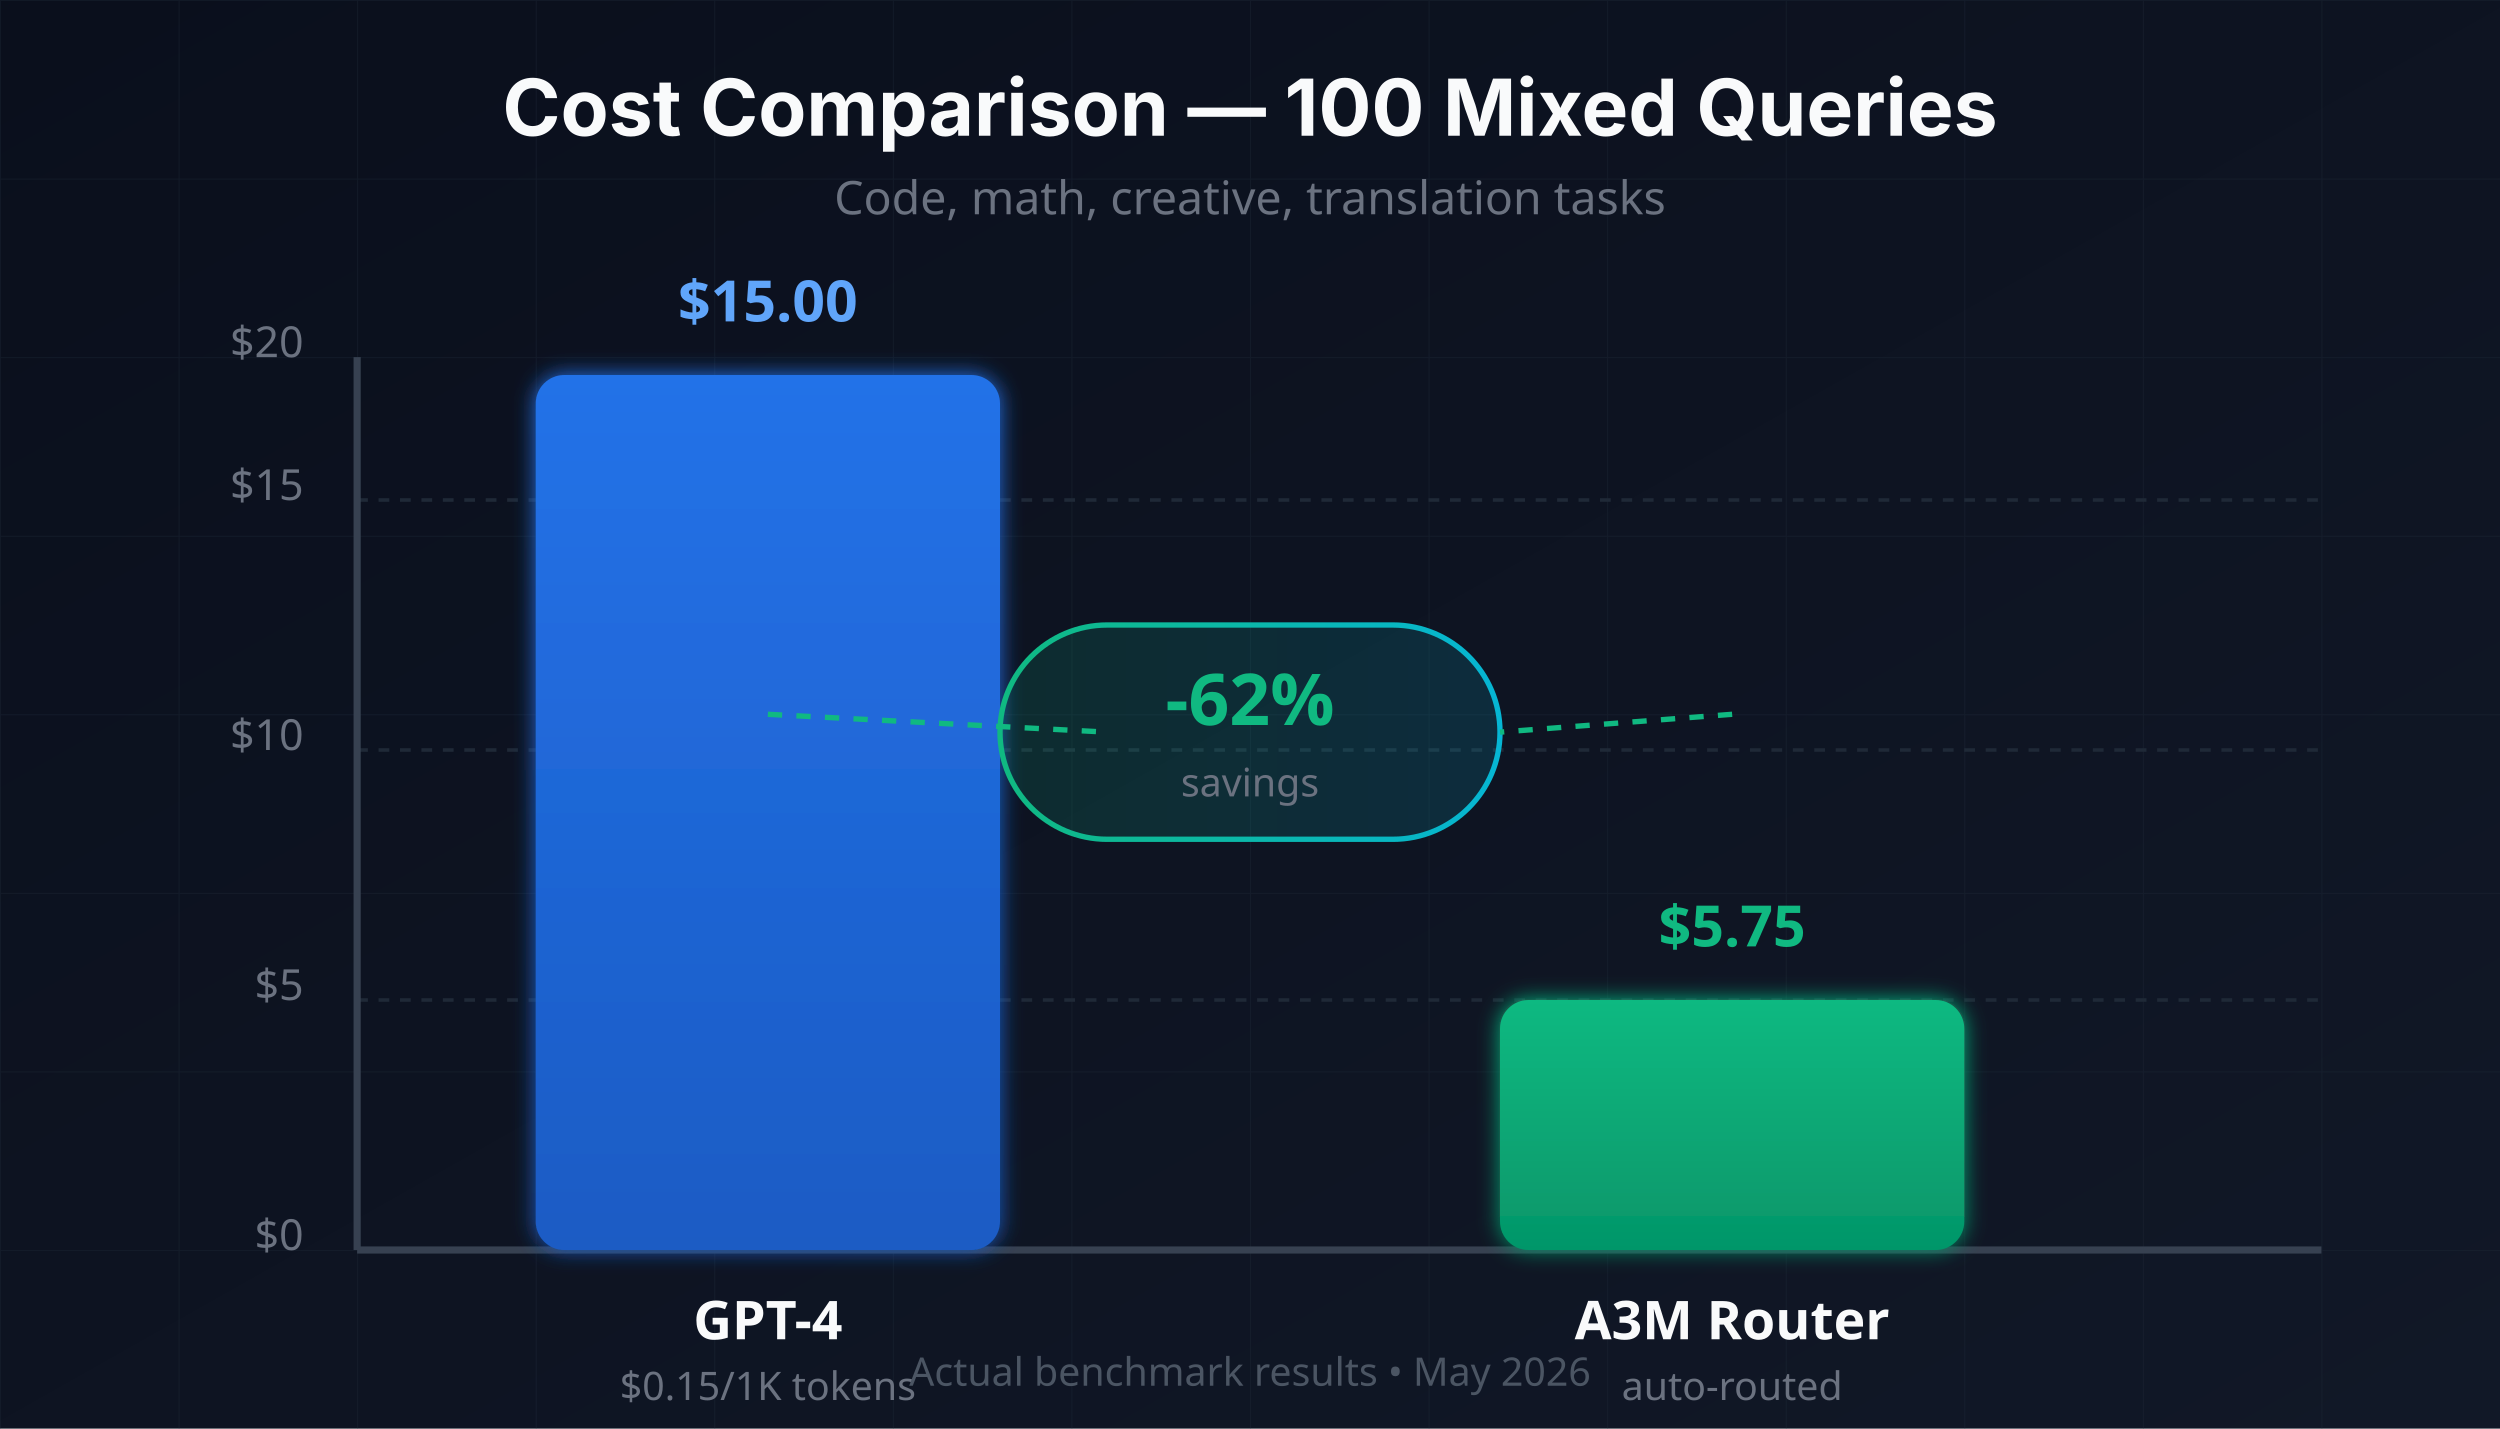
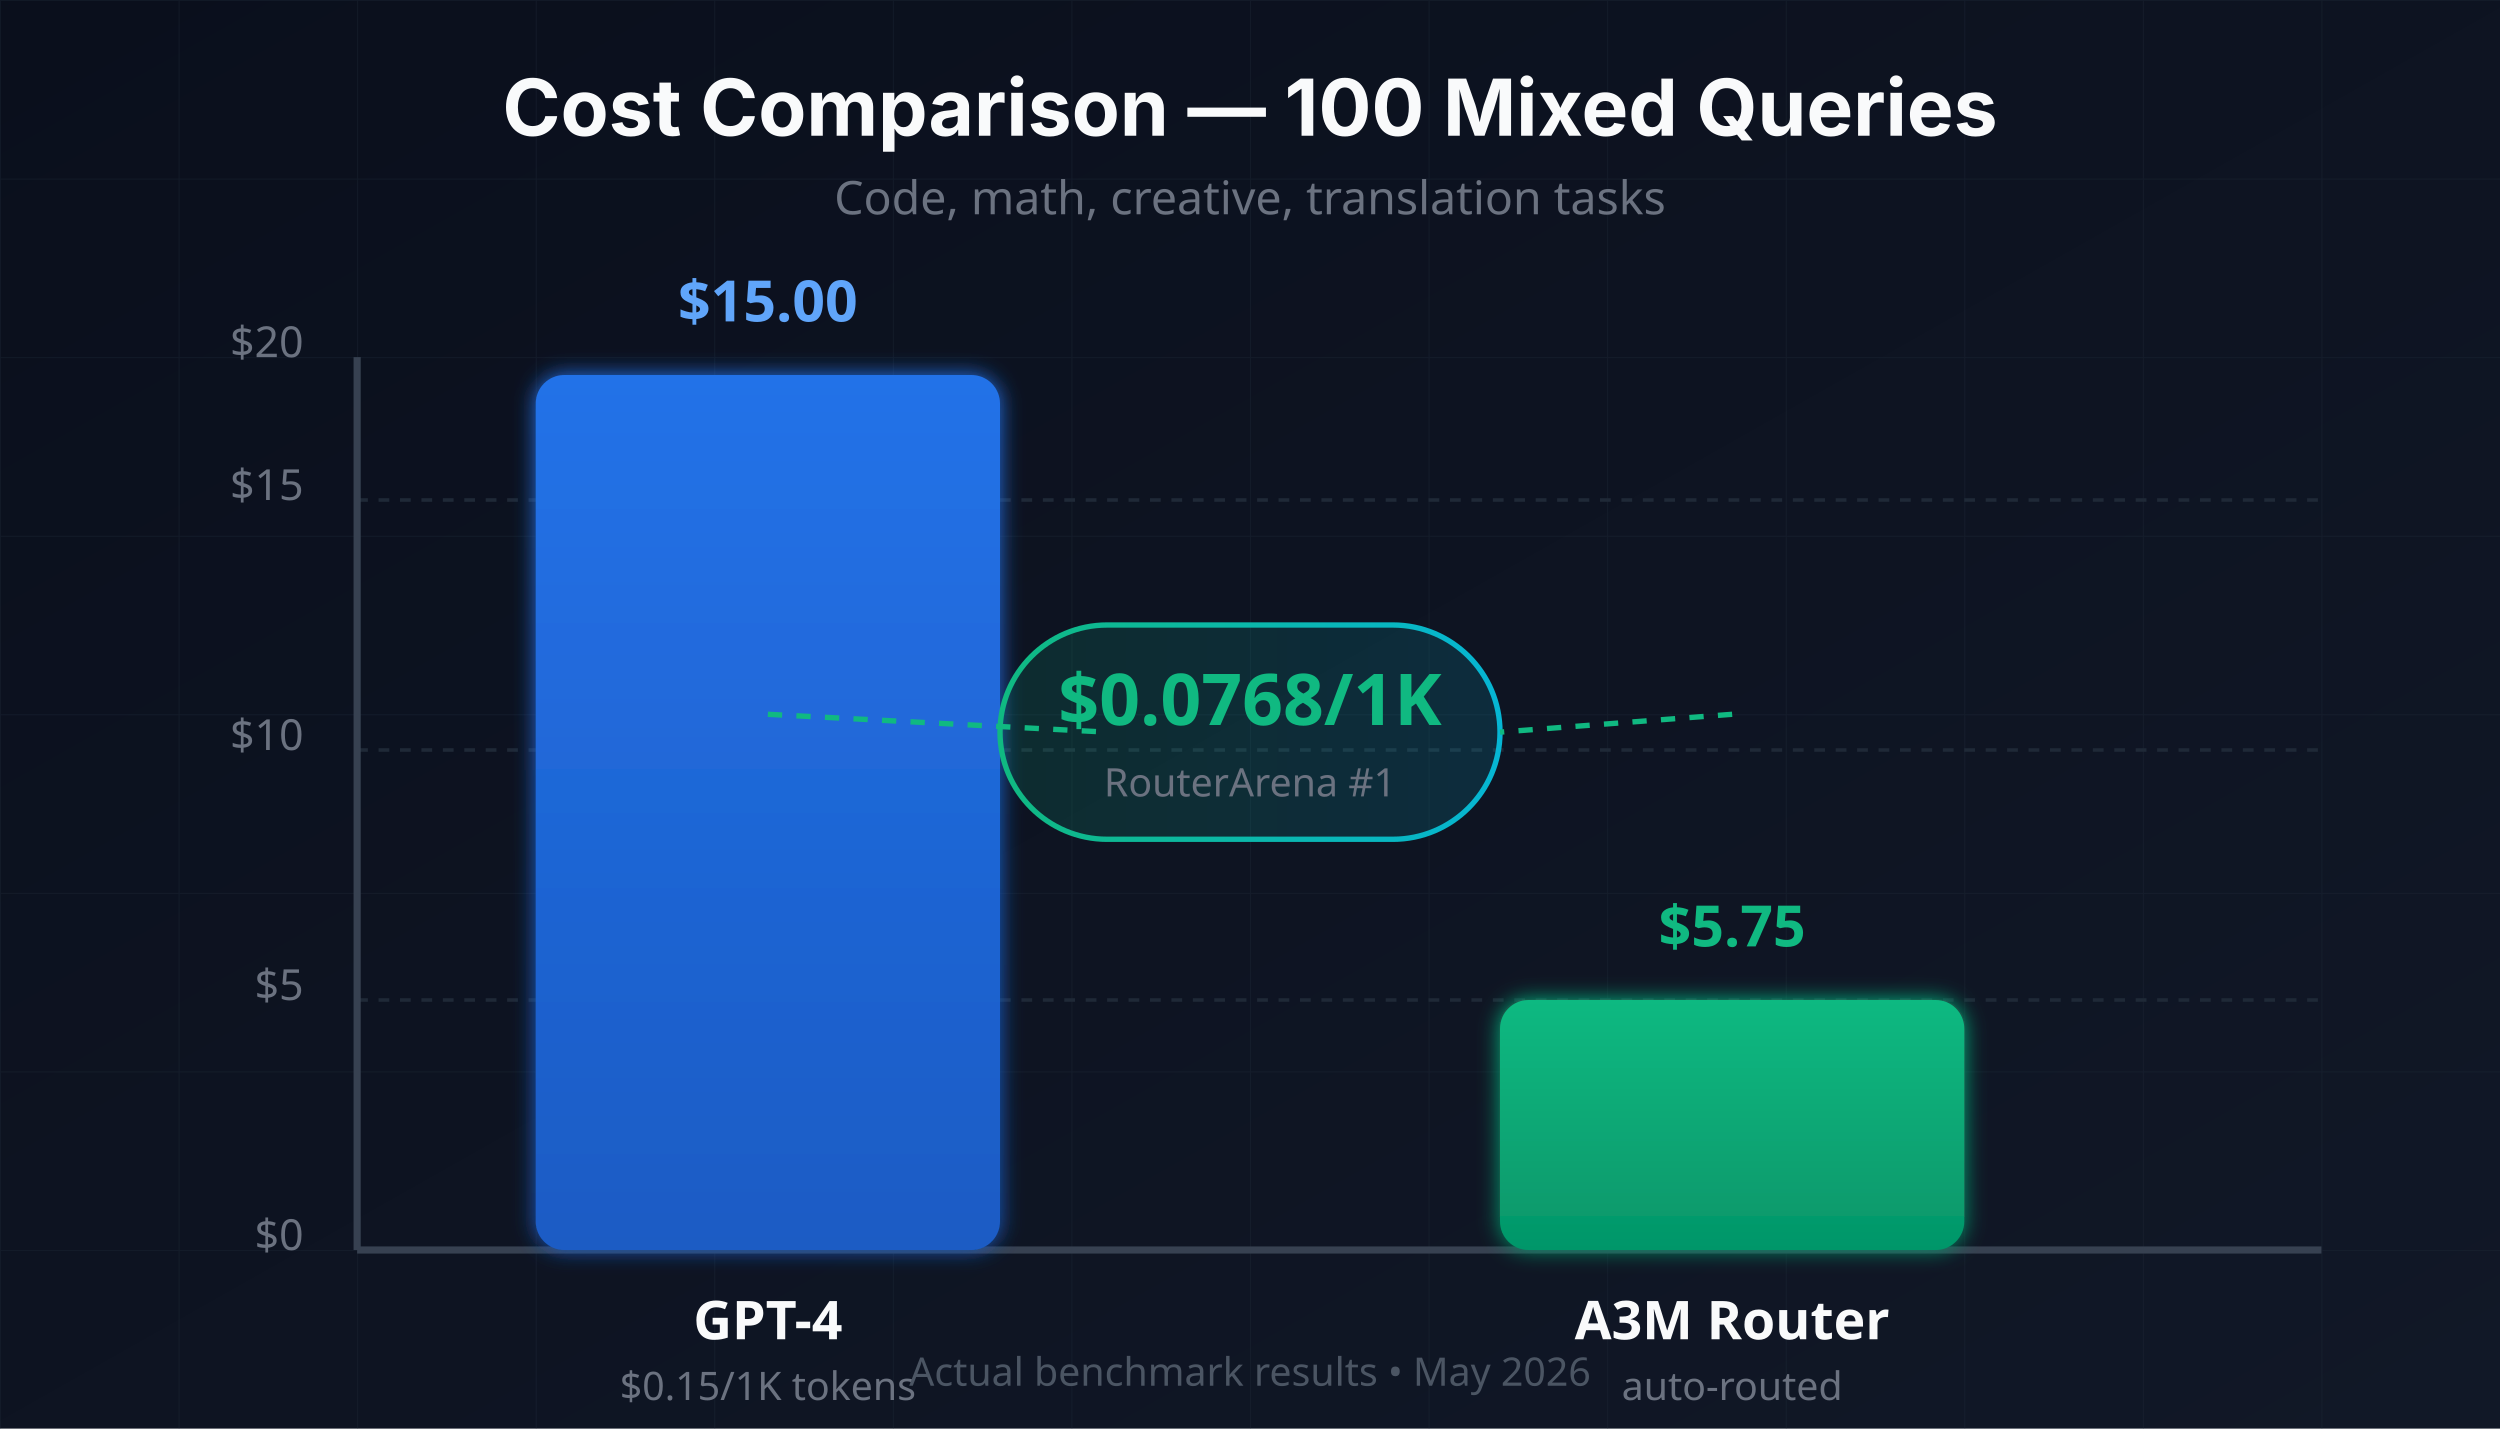
<svg xmlns="http://www.w3.org/2000/svg" viewBox="0 0 700 400" width="700" height="400">
  <defs>
    <linearGradient id="bgGrad" x1="0%" y1="0%" x2="100%" y2="100%">
      <stop offset="0%" stop-color="#0a0f1c" />
      <stop offset="100%" stop-color="#111827" />
    </linearGradient>
    <linearGradient id="openaiGrad" x1="0%" y1="0%" x2="0%" y2="100%">
      <stop offset="0%" stop-color="#2472e8" />
      <stop offset="100%" stop-color="#1a5bc4" />
    </linearGradient>
    <linearGradient id="a3mGrad" x1="0%" y1="0%" x2="0%" y2="100%">
      <stop offset="0%" stop-color="#10b981" />
      <stop offset="100%" stop-color="#059669" />
    </linearGradient>
-     <linearGradient id="savingsGrad" x1="0%" y1="0%" x2="100%" y2="0%">
+     <linearGradient id="routerArenaGrad" x1="0%" y1="0%" x2="100%" y2="0%">
      <stop offset="0%" stop-color="#10b981" />
      <stop offset="100%" stop-color="#06b6d4" />
    </linearGradient>
    <filter id="barGlow" x="-20%" y="-20%" width="140%" height="140%">
      <feGaussianBlur stdDeviation="3" result="blur" />
      <feMerge>
        <feMergeNode in="blur" />
        <feMergeNode in="SourceGraphic" />
      </feMerge>
    </filter>
    <pattern id="gridPattern" width="50" height="50" patternUnits="userSpaceOnUse">
      <path d="M 50 0 L 0 0 0 50" fill="none" stroke="#1f2937" stroke-width="0.5" opacity="0.4" />
    </pattern>
  </defs>
  <rect width="700" height="400" fill="url(#bgGrad)" />
  <rect width="700" height="400" fill="url(#gridPattern)" />
  <text x="350" y="38" text-anchor="middle" fill="#f9fafb" font-family="system-ui,-apple-system,sans-serif" font-size="22" font-weight="700">Cost Comparison — 100 Mixed Queries</text>
  <text x="350" y="60" text-anchor="middle" fill="#6b7280" font-family="system-ui,sans-serif" font-size="13">Code, math, creative, translation tasks</text>
  <g fill="#6b7280" font-family="system-ui,sans-serif" font-size="12" text-anchor="end">
    <text x="85" y="350">$0</text>
    <text x="85" y="280">$5</text>
    <text x="85" y="210">$10</text>
    <text x="85" y="140">$15</text>
    <text x="85" y="100">$20</text>
  </g>
  <g stroke="#1f2937" stroke-width="1" stroke-dasharray="3,3">
    <line x1="100" y1="280" x2="650" y2="280" />
    <line x1="100" y1="210" x2="650" y2="210" />
    <line x1="100" y1="140" x2="650" y2="140" />
  </g>
  <line x1="100" y1="350" x2="650" y2="350" stroke="#374151" stroke-width="2" />
  <line x1="100" y1="100" x2="100" y2="350" stroke="#374151" stroke-width="2" />
  <g filter="url(#barGlow)">
    <rect x="150" y="105" width="130" height="245" rx="8" fill="url(#openaiGrad)" />
  </g>
  <text x="215" y="90" text-anchor="middle" fill="#60a5fa" font-family="system-ui,sans-serif" font-size="16" font-weight="600">$15.00</text>
  <text x="215" y="375" text-anchor="middle" fill="#f9fafb" font-family="system-ui,sans-serif" font-size="15" font-weight="600">GPT-4</text>
  <text x="215" y="392" text-anchor="middle" fill="#6b7280" font-family="system-ui,sans-serif" font-size="11">$0.15/1K tokens</text>
  <g filter="url(#barGlow)">
    <rect x="420" y="280" width="130" height="70" rx="8" fill="url(#a3mGrad)" />
  </g>
  <text x="485" y="265" text-anchor="middle" fill="#10b981" font-family="system-ui,sans-serif" font-size="16" font-weight="600">$5.75</text>
  <text x="485" y="375" text-anchor="middle" fill="#f9fafb" font-family="system-ui,sans-serif" font-size="15" font-weight="600">A3M Router</text>
  <text x="485" y="392" text-anchor="middle" fill="#6b7280" font-family="system-ui,sans-serif" font-size="11">auto-routed</text>
  <g transform="translate(280, 175)">
-     <rect x="0" y="0" width="140" height="60" rx="30" fill="url(#savingsGrad)" fill-opacity="0.15" stroke="url(#savingsGrad)" stroke-width="1.5" />
-     <text x="70" y="28" text-anchor="middle" fill="#10b981" font-family="system-ui,sans-serif" font-size="20" font-weight="800">-62%</text>
-     <text x="70" y="48" text-anchor="middle" fill="#6b7280" font-family="system-ui,sans-serif" font-size="11">savings</text>
+     <rect x="0" y="0" width="140" height="60" rx="30" fill="url(#routerArenaGrad)" fill-opacity="0.15" stroke="url(#routerArenaGrad)" stroke-width="1.5" />
+     <text x="70" y="28" text-anchor="middle" fill="#10b981" font-family="system-ui,sans-serif" font-size="20" font-weight="800">$0.0768/1K</text>
+     <text x="70" y="48" text-anchor="middle" fill="#6b7280" font-family="system-ui,sans-serif" font-size="11">RouterArena #1</text>
  </g>
  <path d="M215,200 L310,205" stroke="#10b981" stroke-width="1.5" stroke-dasharray="4,4" fill="none" />
  <path d="M485,200 L420,205" stroke="#10b981" stroke-width="1.5" stroke-dasharray="4,4" fill="none" />
  <text x="350" y="388" text-anchor="middle" fill="#4b5563" font-family="system-ui,sans-serif" font-size="11">Actual benchmark results • May 2026</text>
</svg>
